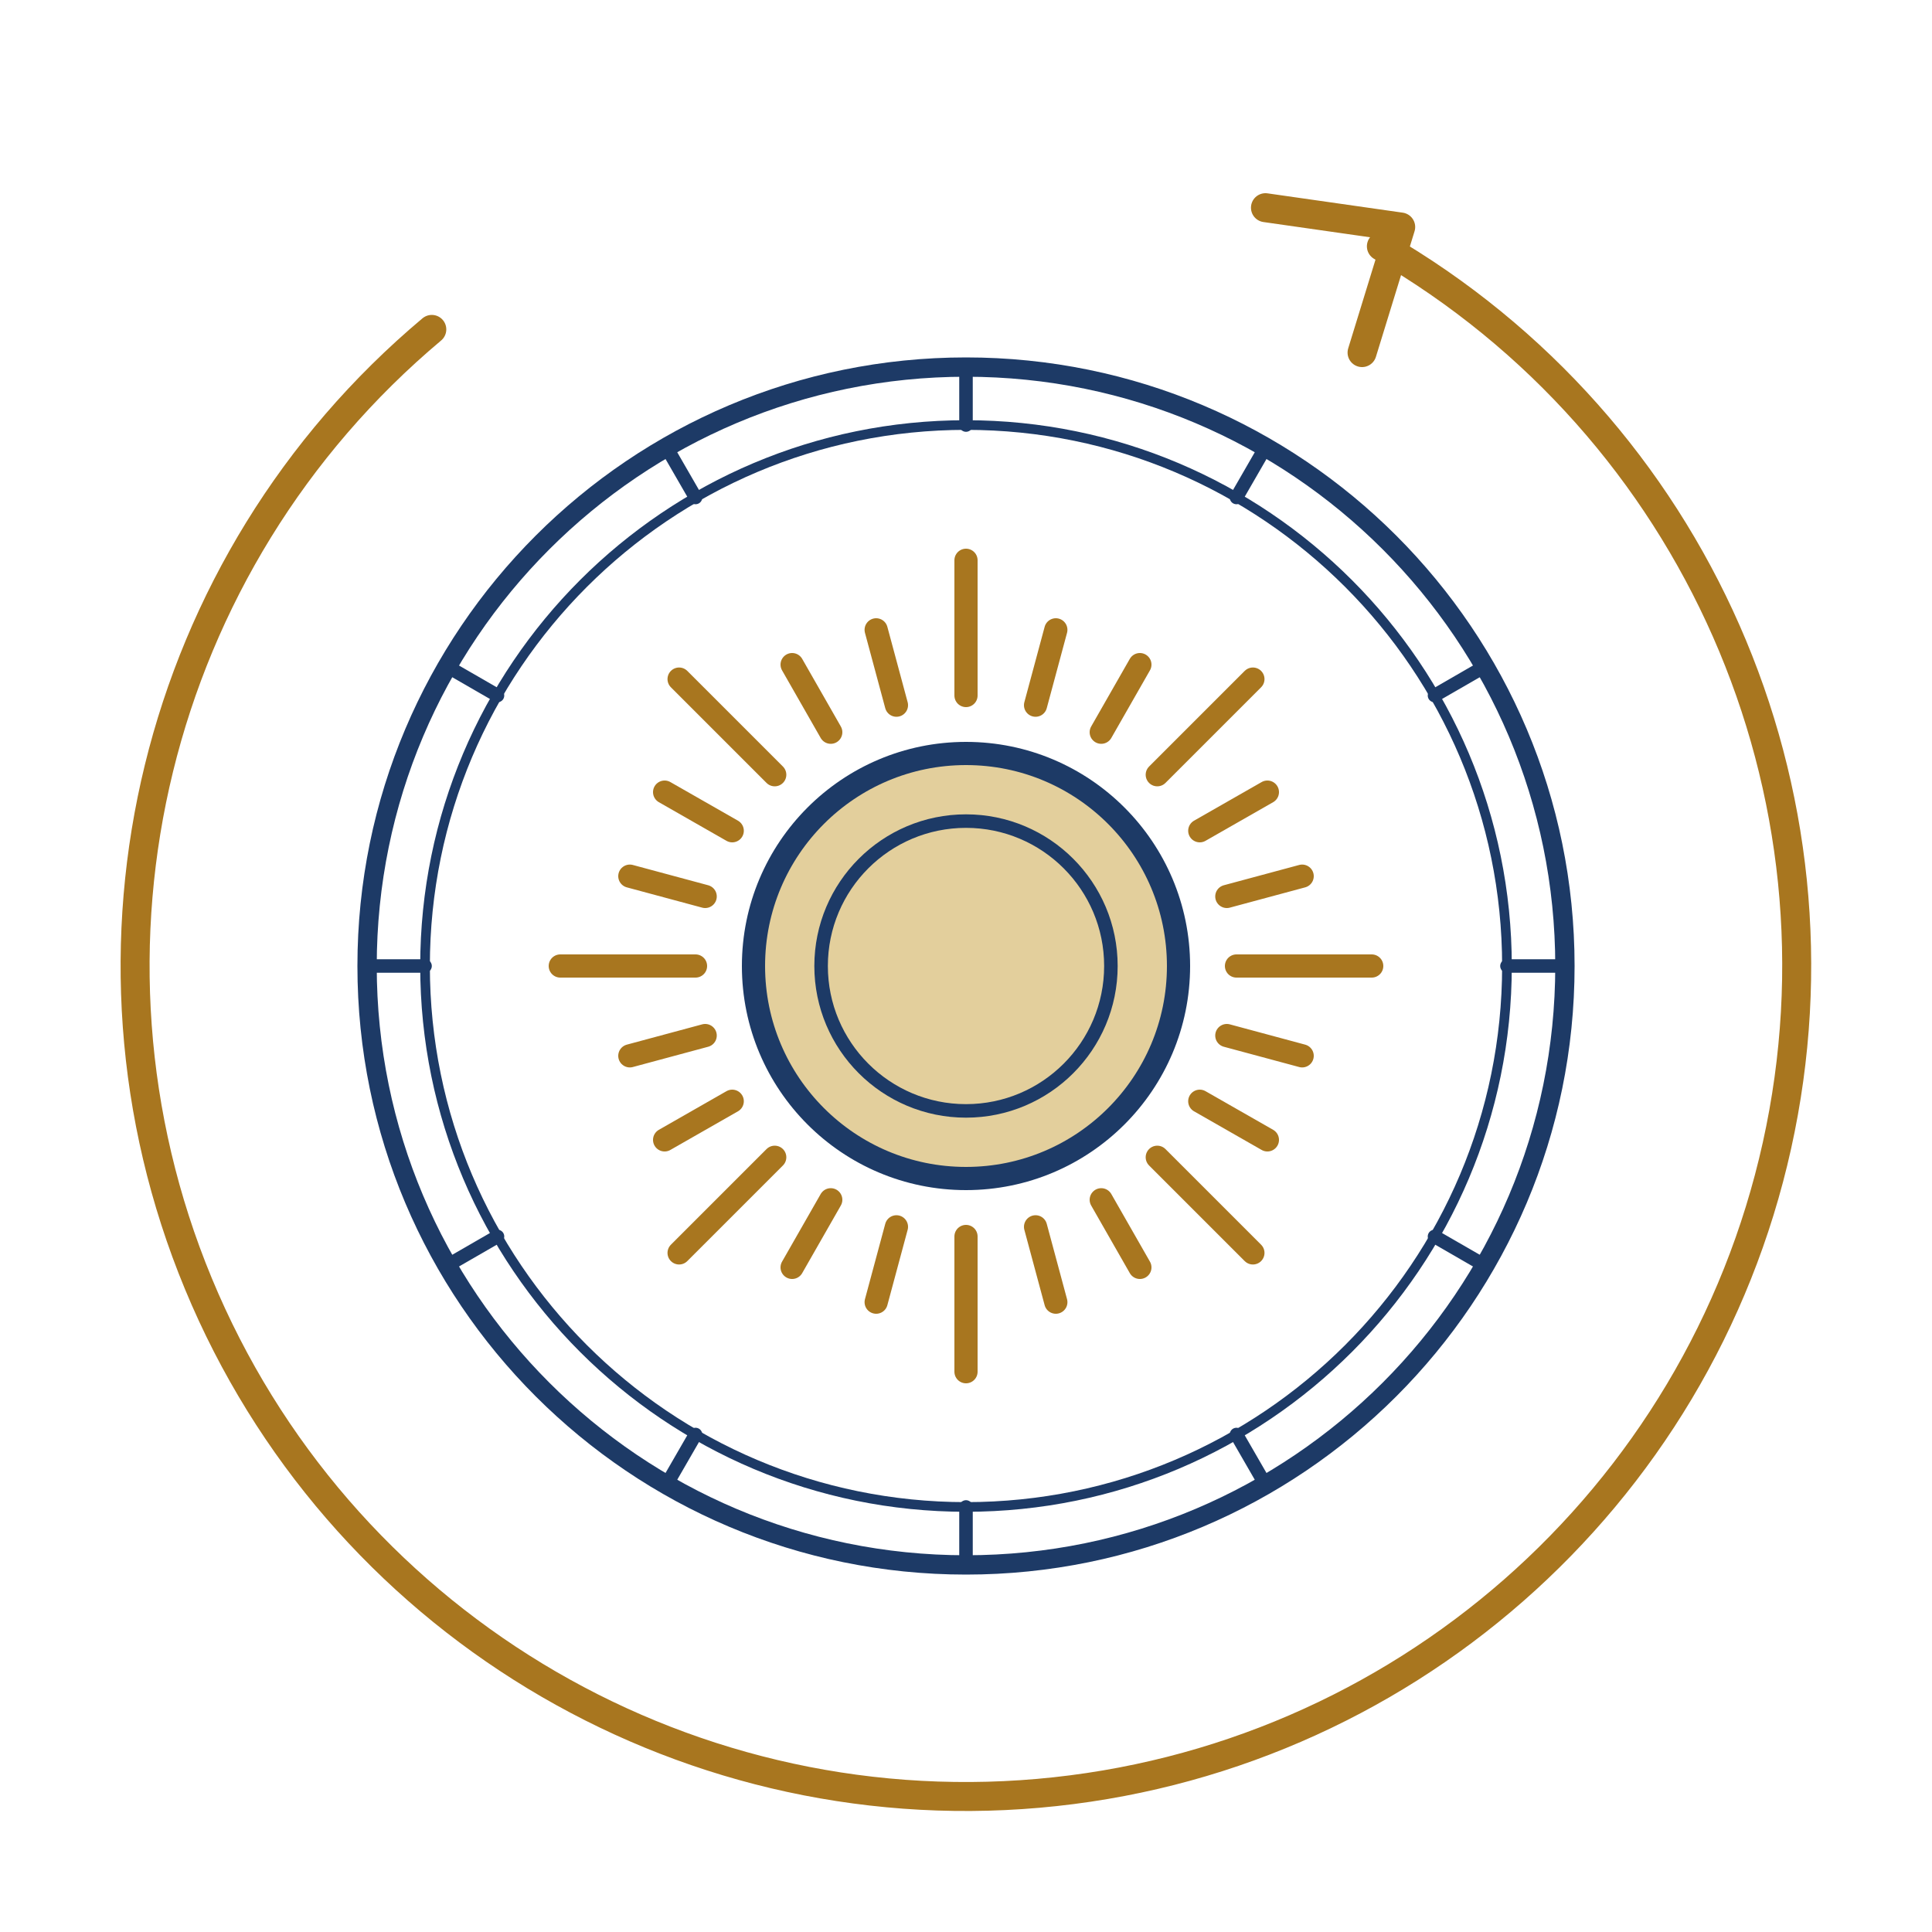
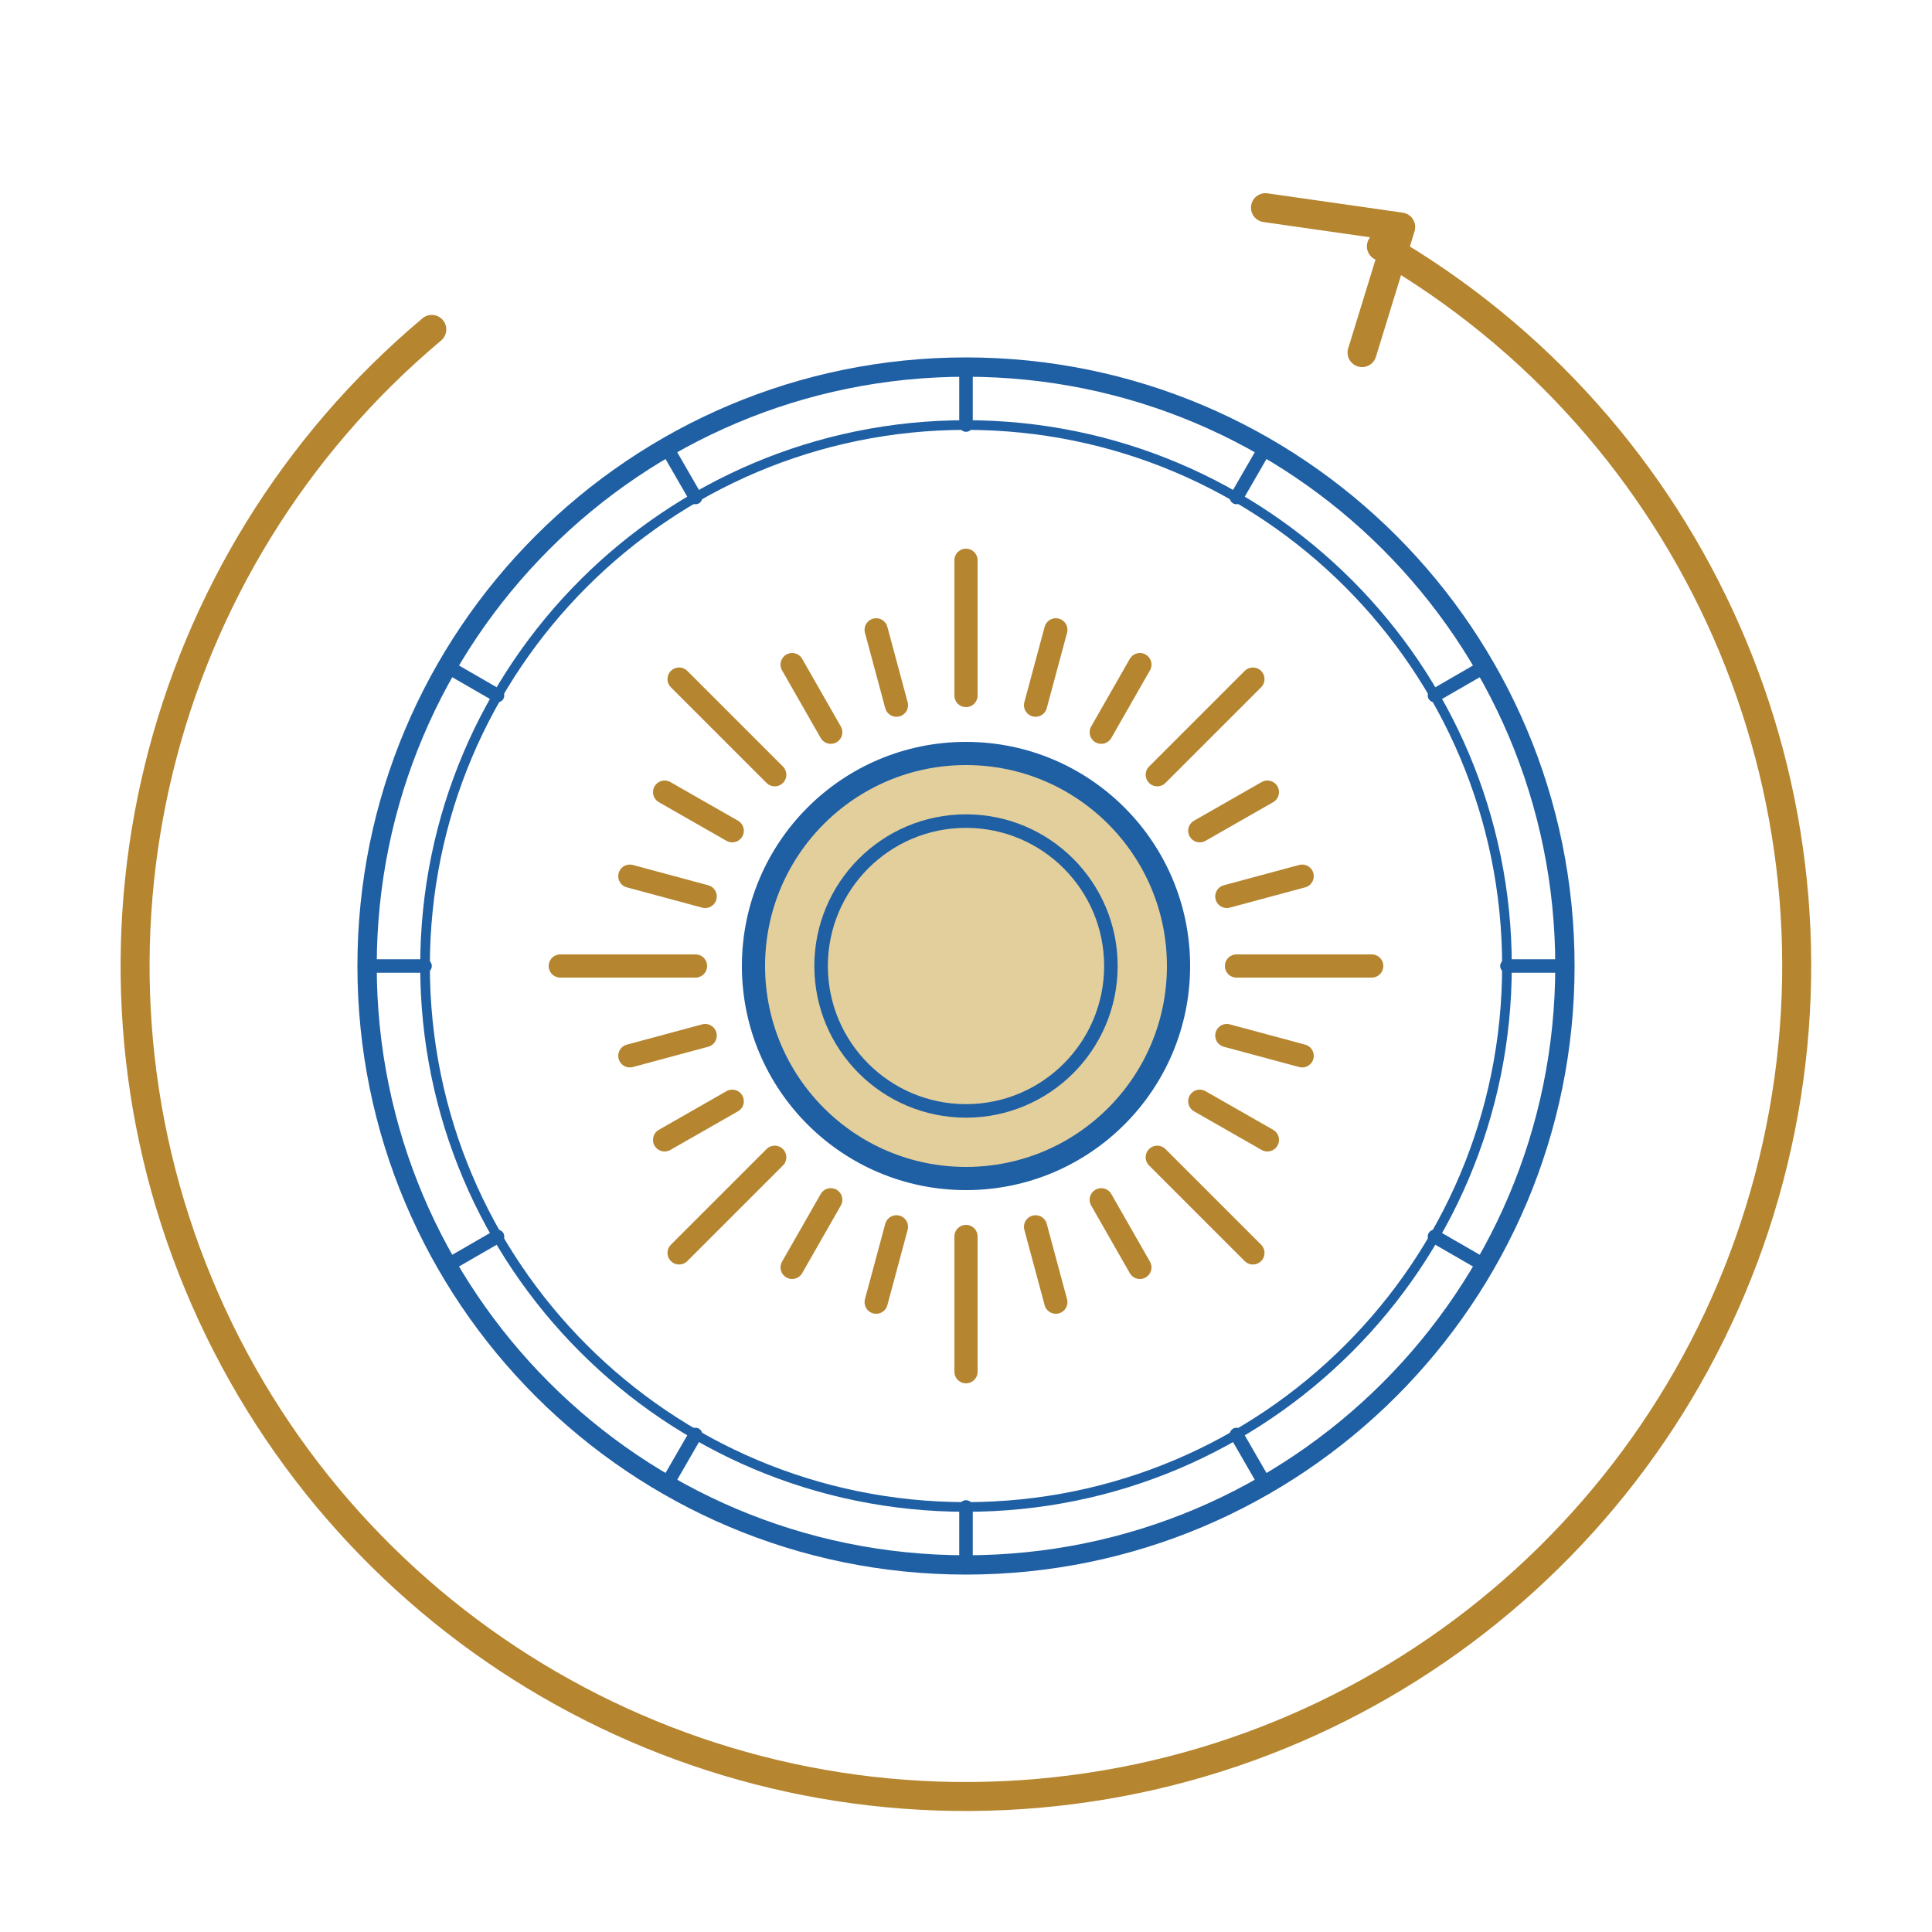
<svg xmlns="http://www.w3.org/2000/svg" width="200" height="200" viewBox="0 0 200 200" fill="none" stroke-linecap="round" stroke-linejoin="round" role="img" aria-hidden="true">
-   <g stroke="#1d3a66" stroke-width="2.4">
+   <g stroke="#1F5FA3" stroke-width="2.4">
    <circle cx="100" cy="100" r="22" fill="#e3cf9c" />
    <circle cx="100" cy="100" r="15" stroke-width="1.4" />
-     <line x1="128.0" y1="100.0" x2="142.0" y2="100.0" stroke="#a8761f" stroke-width="2.4" />
-     <line x1="127.0" y1="107.2" x2="134.8" y2="109.3" stroke="#a8761f" stroke-width="2.4" />
-     <line x1="124.2" y1="114.0" x2="131.2" y2="118.0" stroke="#a8761f" stroke-width="2.4" />
-     <line x1="119.8" y1="119.8" x2="129.7" y2="129.7" stroke="#a8761f" stroke-width="2.4" />
-     <line x1="114.0" y1="124.2" x2="118.0" y2="131.2" stroke="#a8761f" stroke-width="2.4" />
-     <line x1="107.2" y1="127.0" x2="109.3" y2="134.8" stroke="#a8761f" stroke-width="2.4" />
-     <line x1="100.0" y1="128.0" x2="100.0" y2="142.0" stroke="#a8761f" stroke-width="2.4" />
-     <line x1="92.8" y1="127.0" x2="90.7" y2="134.8" stroke="#a8761f" stroke-width="2.4" />
-     <line x1="86.0" y1="124.2" x2="82.0" y2="131.2" stroke="#a8761f" stroke-width="2.4" />
-     <line x1="80.2" y1="119.8" x2="70.3" y2="129.7" stroke="#a8761f" stroke-width="2.4" />
-     <line x1="75.8" y1="114.0" x2="68.8" y2="118.0" stroke="#a8761f" stroke-width="2.4" />
-     <line x1="73.0" y1="107.2" x2="65.2" y2="109.3" stroke="#a8761f" stroke-width="2.4" />
-     <line x1="72.0" y1="100.0" x2="58.0" y2="100.0" stroke="#a8761f" stroke-width="2.4" />
-     <line x1="73.0" y1="92.8" x2="65.2" y2="90.7" stroke="#a8761f" stroke-width="2.4" />
-     <line x1="75.8" y1="86.0" x2="68.8" y2="82.0" stroke="#a8761f" stroke-width="2.4" />
-     <line x1="80.2" y1="80.2" x2="70.3" y2="70.3" stroke="#a8761f" stroke-width="2.4" />
-     <line x1="86.0" y1="75.8" x2="82.0" y2="68.8" stroke="#a8761f" stroke-width="2.4" />
-     <line x1="92.8" y1="73.0" x2="90.7" y2="65.2" stroke="#a8761f" stroke-width="2.4" />
-     <line x1="100.0" y1="72.0" x2="100.0" y2="58.0" stroke="#a8761f" stroke-width="2.4" />
-     <line x1="107.2" y1="73.0" x2="109.3" y2="65.2" stroke="#a8761f" stroke-width="2.4" />
-     <line x1="114.0" y1="75.8" x2="118.0" y2="68.8" stroke="#a8761f" stroke-width="2.4" />
-     <line x1="119.8" y1="80.2" x2="129.7" y2="70.3" stroke="#a8761f" stroke-width="2.4" />
-     <line x1="124.2" y1="86.0" x2="131.2" y2="82.0" stroke="#a8761f" stroke-width="2.4" />
-     <line x1="127.0" y1="92.8" x2="134.8" y2="90.7" stroke="#a8761f" stroke-width="2.4" />
+     <line x1="128.0" y1="100.0" x2="142.0" y2="100.0" stroke="#B5852F" stroke-width="2.4" />
+     <line x1="127.0" y1="107.2" x2="134.8" y2="109.3" stroke="#B5852F" stroke-width="2.4" />
+     <line x1="124.2" y1="114.0" x2="131.2" y2="118.0" stroke="#B5852F" stroke-width="2.4" />
+     <line x1="119.8" y1="119.8" x2="129.7" y2="129.7" stroke="#B5852F" stroke-width="2.4" />
+     <line x1="114.0" y1="124.2" x2="118.0" y2="131.2" stroke="#B5852F" stroke-width="2.4" />
+     <line x1="107.2" y1="127.0" x2="109.3" y2="134.8" stroke="#B5852F" stroke-width="2.4" />
+     <line x1="100.0" y1="128.0" x2="100.0" y2="142.0" stroke="#B5852F" stroke-width="2.4" />
+     <line x1="92.8" y1="127.0" x2="90.7" y2="134.8" stroke="#B5852F" stroke-width="2.4" />
+     <line x1="86.0" y1="124.2" x2="82.0" y2="131.2" stroke="#B5852F" stroke-width="2.4" />
+     <line x1="80.2" y1="119.8" x2="70.3" y2="129.7" stroke="#B5852F" stroke-width="2.4" />
+     <line x1="75.8" y1="114.0" x2="68.8" y2="118.0" stroke="#B5852F" stroke-width="2.4" />
+     <line x1="73.0" y1="107.2" x2="65.2" y2="109.3" stroke="#B5852F" stroke-width="2.4" />
+     <line x1="72.0" y1="100.0" x2="58.0" y2="100.0" stroke="#B5852F" stroke-width="2.4" />
+     <line x1="73.0" y1="92.8" x2="65.2" y2="90.7" stroke="#B5852F" stroke-width="2.4" />
+     <line x1="75.8" y1="86.0" x2="68.8" y2="82.0" stroke="#B5852F" stroke-width="2.4" />
+     <line x1="80.2" y1="80.2" x2="70.3" y2="70.3" stroke="#B5852F" stroke-width="2.4" />
+     <line x1="86.0" y1="75.8" x2="82.0" y2="68.8" stroke="#B5852F" stroke-width="2.4" />
+     <line x1="92.8" y1="73.0" x2="90.7" y2="65.2" stroke="#B5852F" stroke-width="2.4" />
+     <line x1="100.0" y1="72.0" x2="100.0" y2="58.0" stroke="#B5852F" stroke-width="2.4" />
+     <line x1="107.2" y1="73.0" x2="109.3" y2="65.2" stroke="#B5852F" stroke-width="2.4" />
+     <line x1="114.0" y1="75.8" x2="118.0" y2="68.8" stroke="#B5852F" stroke-width="2.4" />
+     <line x1="119.8" y1="80.2" x2="129.7" y2="70.3" stroke="#B5852F" stroke-width="2.4" />
+     <line x1="124.2" y1="86.0" x2="131.2" y2="82.0" stroke="#B5852F" stroke-width="2.4" />
+     <line x1="127.0" y1="92.8" x2="134.8" y2="90.7" stroke="#B5852F" stroke-width="2.4" />
    <circle cx="100" cy="100" r="62" stroke-width="2" />
    <circle cx="100" cy="100" r="56" stroke-width="1" />
-     <line x1="156.0" y1="100.0" x2="162.0" y2="100.0" stroke="#1d3a66" stroke-width="1.4" />
-     <line x1="148.5" y1="128.0" x2="153.7" y2="131.0" stroke="#1d3a66" stroke-width="1.4" />
-     <line x1="128.0" y1="148.5" x2="131.0" y2="153.7" stroke="#1d3a66" stroke-width="1.4" />
-     <line x1="100.0" y1="156.0" x2="100.0" y2="162.0" stroke="#1d3a66" stroke-width="1.4" />
-     <line x1="72.0" y1="148.5" x2="69.0" y2="153.7" stroke="#1d3a66" stroke-width="1.4" />
-     <line x1="51.5" y1="128.0" x2="46.3" y2="131.0" stroke="#1d3a66" stroke-width="1.4" />
-     <line x1="44.0" y1="100.0" x2="38.0" y2="100.0" stroke="#1d3a66" stroke-width="1.4" />
-     <line x1="51.5" y1="72.0" x2="46.3" y2="69.0" stroke="#1d3a66" stroke-width="1.4" />
-     <line x1="72.0" y1="51.5" x2="69.0" y2="46.3" stroke="#1d3a66" stroke-width="1.4" />
-     <line x1="100.0" y1="44.0" x2="100.0" y2="38.0" stroke="#1d3a66" stroke-width="1.4" />
-     <line x1="128.0" y1="51.5" x2="131.0" y2="46.3" stroke="#1d3a66" stroke-width="1.4" />
-     <line x1="148.5" y1="72.0" x2="153.7" y2="69.0" stroke="#1d3a66" stroke-width="1.4" />
-     <path d="M44.7 34.1 A86 86 0 1 0 143.0 25.5" stroke="#a8761f" stroke-width="3" />
-     <path d="M145.0 23.5 l-14 -2 m14 2 l-4 13" stroke="#a8761f" stroke-width="3" />
+     <line x1="156.0" y1="100.0" x2="162.0" y2="100.0" stroke="#1F5FA3" stroke-width="1.4" />
+     <line x1="148.5" y1="128.0" x2="153.7" y2="131.0" stroke="#1F5FA3" stroke-width="1.4" />
+     <line x1="128.0" y1="148.5" x2="131.0" y2="153.7" stroke="#1F5FA3" stroke-width="1.4" />
+     <line x1="100.0" y1="156.0" x2="100.0" y2="162.0" stroke="#1F5FA3" stroke-width="1.4" />
+     <line x1="72.0" y1="148.5" x2="69.0" y2="153.7" stroke="#1F5FA3" stroke-width="1.4" />
+     <line x1="51.5" y1="128.0" x2="46.3" y2="131.0" stroke="#1F5FA3" stroke-width="1.4" />
+     <line x1="44.0" y1="100.0" x2="38.0" y2="100.0" stroke="#1F5FA3" stroke-width="1.4" />
+     <line x1="51.5" y1="72.0" x2="46.3" y2="69.0" stroke="#1F5FA3" stroke-width="1.4" />
+     <line x1="72.0" y1="51.5" x2="69.0" y2="46.3" stroke="#1F5FA3" stroke-width="1.4" />
+     <line x1="100.0" y1="44.0" x2="100.0" y2="38.0" stroke="#1F5FA3" stroke-width="1.4" />
+     <line x1="128.0" y1="51.5" x2="131.0" y2="46.3" stroke="#1F5FA3" stroke-width="1.4" />
+     <line x1="148.5" y1="72.0" x2="153.7" y2="69.0" stroke="#1F5FA3" stroke-width="1.4" />
+     <path d="M44.7 34.1 A86 86 0 1 0 143.0 25.5" stroke="#B5852F" stroke-width="3" />
+     <path d="M145.0 23.5 l-14 -2 m14 2 l-4 13" stroke="#B5852F" stroke-width="3" />
  </g>
</svg>
